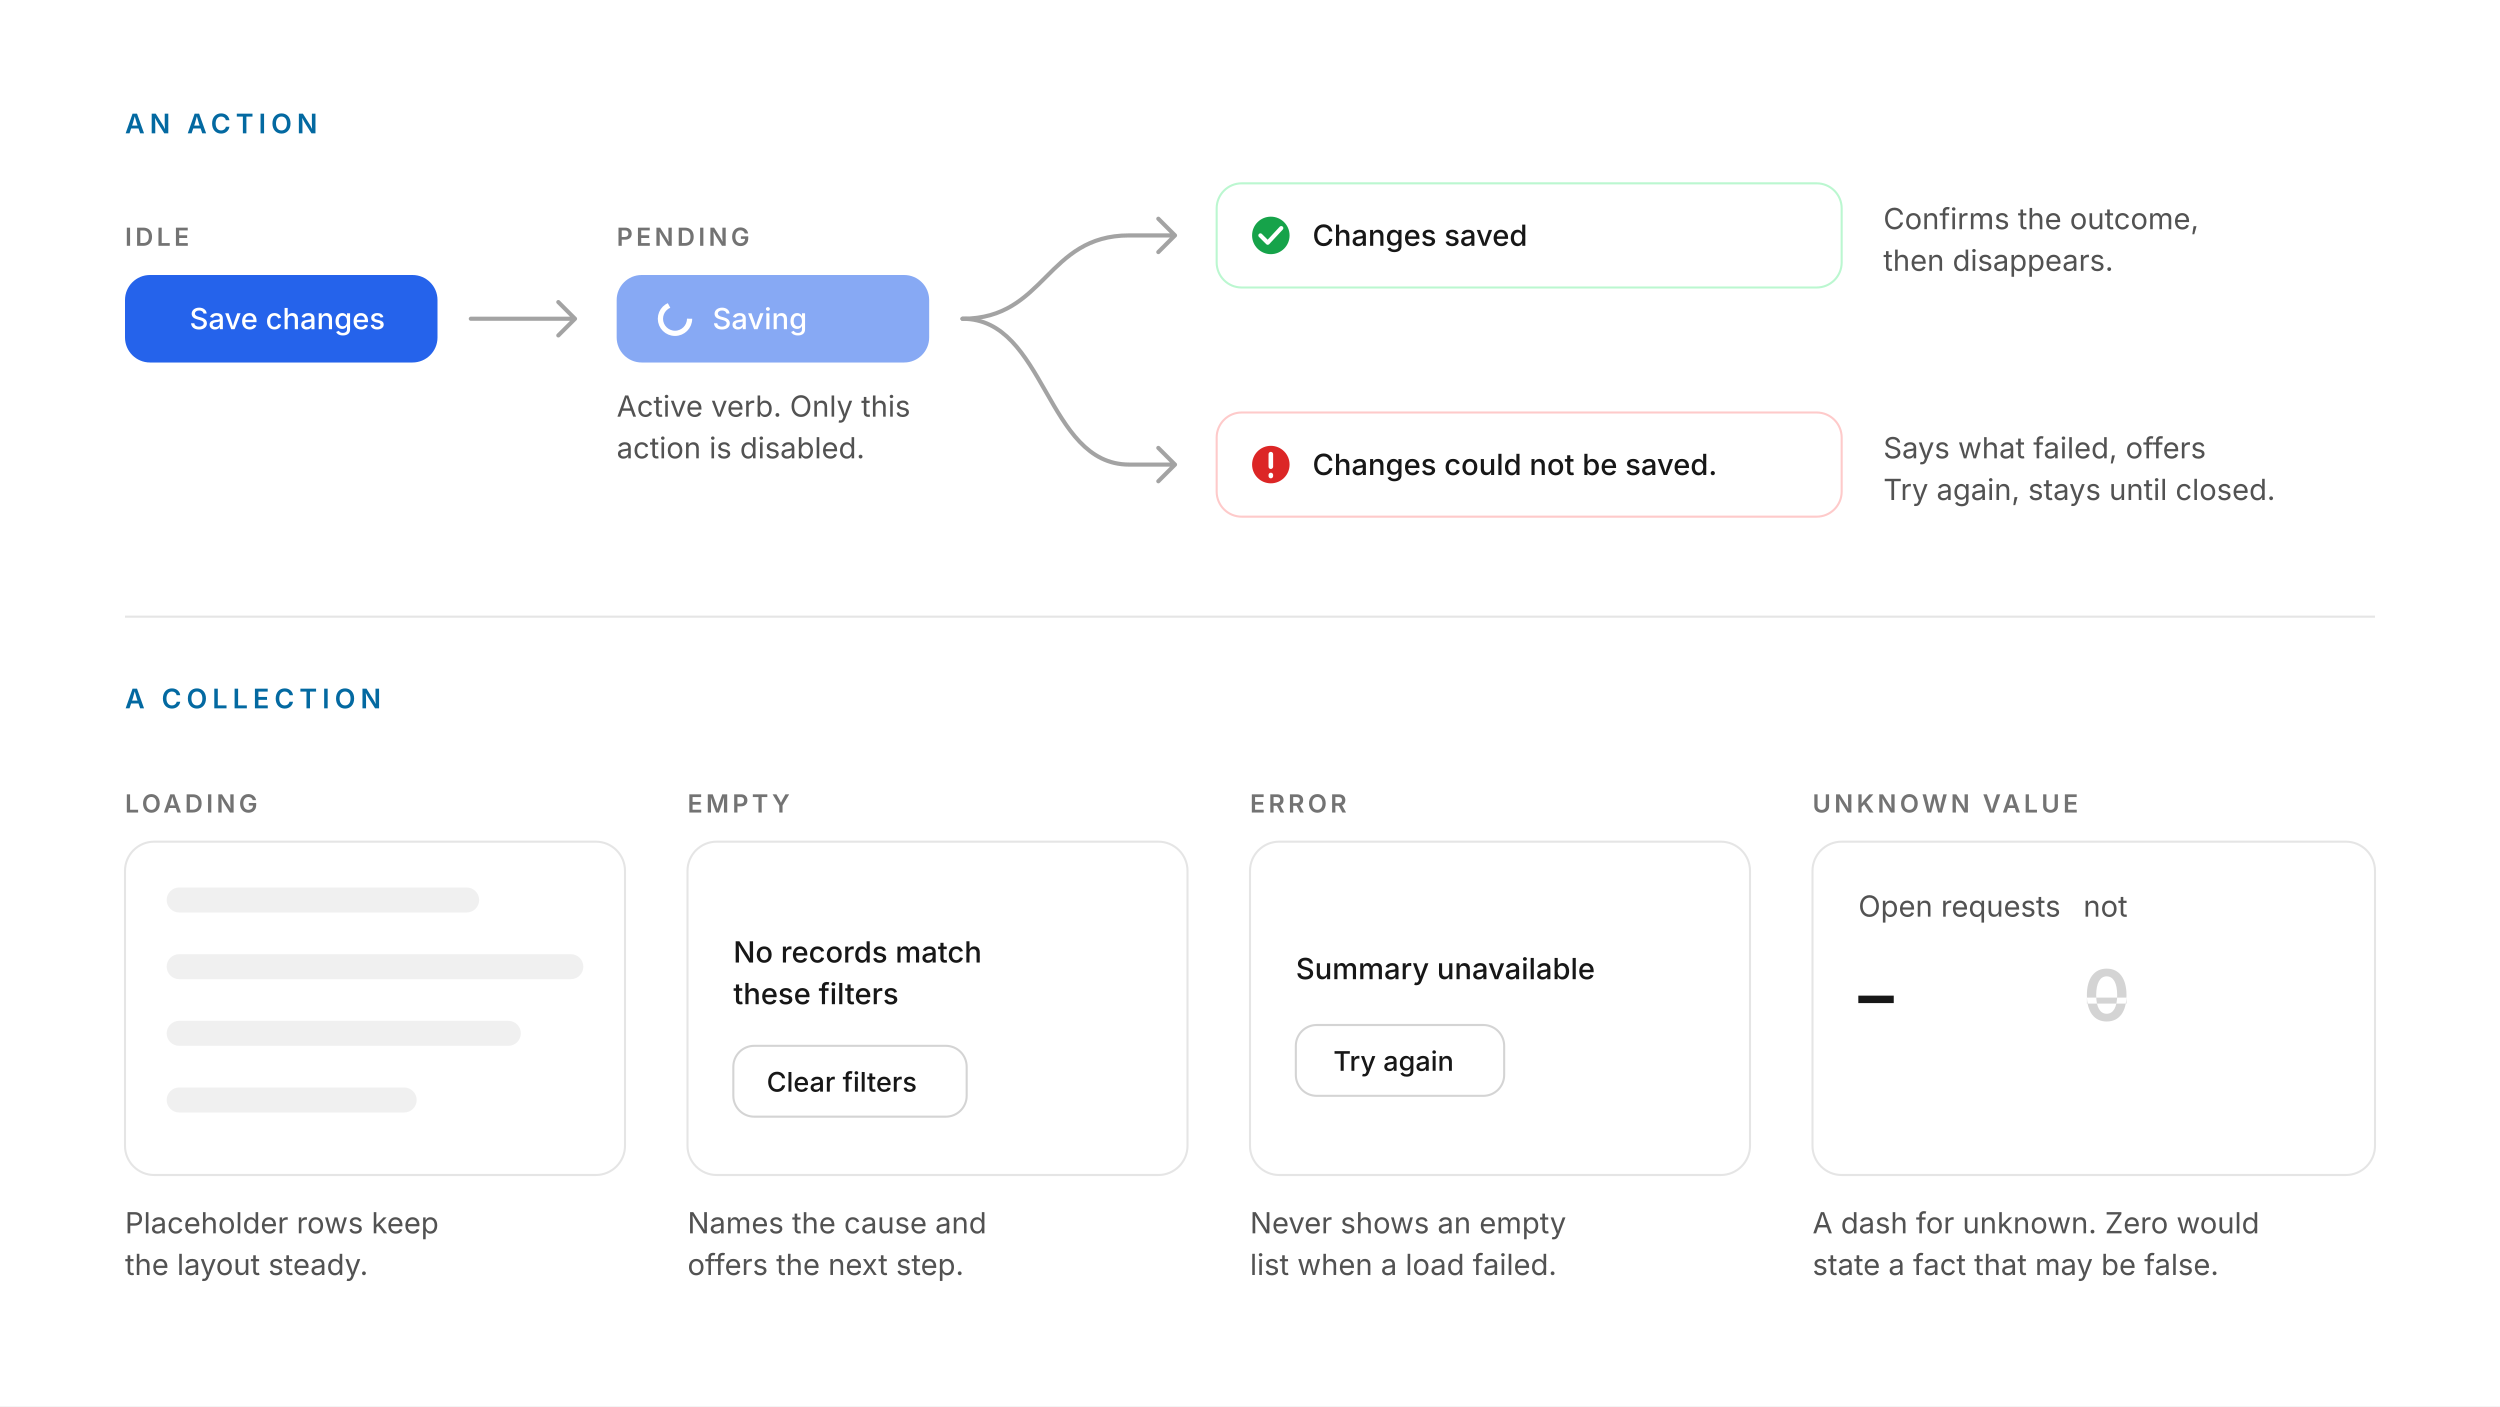
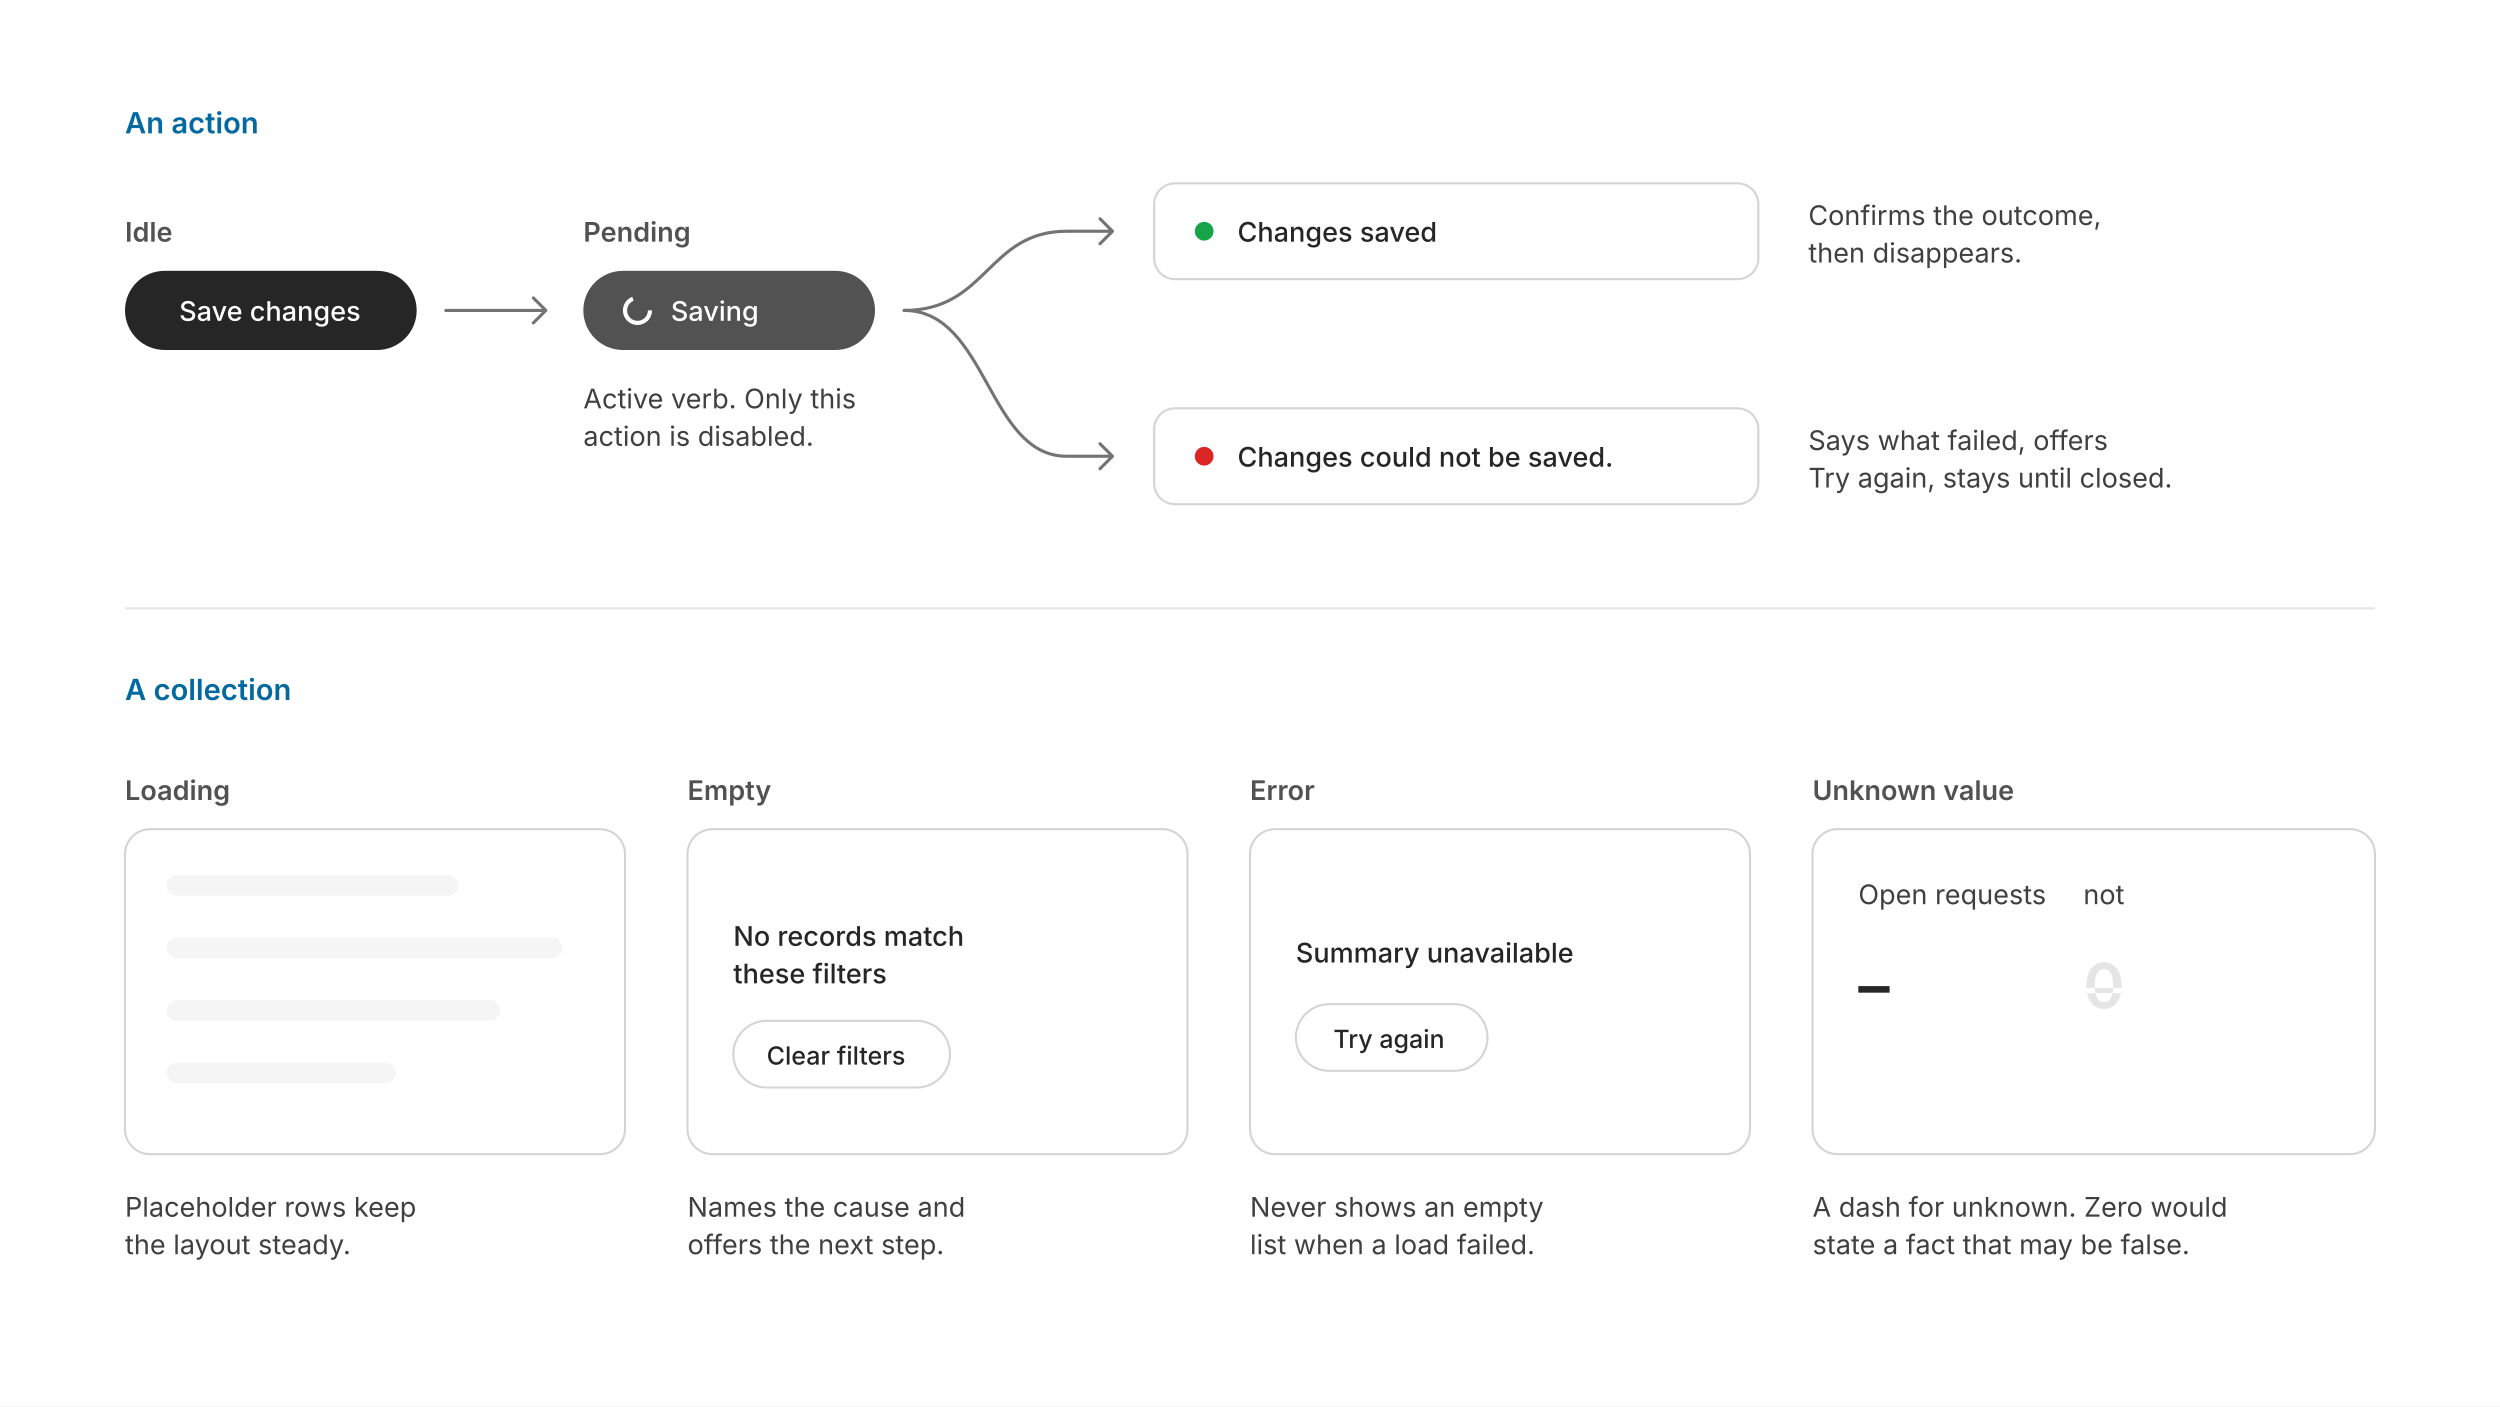
<svg xmlns="http://www.w3.org/2000/svg" width="1200" height="675" viewBox="0 0 1200 675" role="img" aria-labelledby="t d">
  <style>
-     text { font-family: Inter, "Segoe UI", system-ui, -apple-system, sans-serif; fill: #171717; }
-     .kicker { font-size: 13px; font-weight: 600; letter-spacing: 2.4px; fill: #0369a1; }
-     .step { font-size: 12px; font-weight: 600; letter-spacing: 1.6px; fill: #737373; }
-     .body { font-size: 14px; fill: #525252; }
-     .btn { font-size: 14px; font-weight: 500; }
-     .toast { font-size: 14px; font-weight: 500; }
-     .big { font-size: 34px; font-weight: 600; }
+     text { font-family: Inter, "Segoe UI", system-ui, -apple-system, sans-serif; fill: #262626; }
+     .kicker { font-size: 14px; font-weight: 600;  fill: #0369a1; }
+     .step { font-size: 13px; font-weight: 600;  fill: #525252; }
+     .body { font-size: 13px; fill: #404040; }
+     .btn { font-size: 13px; font-weight: 500; }
+     .toast { font-size: 13px; font-weight: 500; fill: #262626; }
+     .big { font-size: 30px; font-weight: 600; }
  </style>
  <rect width="1200" height="675" fill="#ffffff" />
-   <text x="60" y="64" class="kicker">AN ACTION</text>
-   <text x="60" y="118" class="step">IDLE</text>
-   <rect x="60" y="132" width="150" height="42" rx="12" fill="#2563eb" />
-   <text x="91" y="158" class="btn" style="fill:#ffffff">Save changes</text>
-   <g fill="none" stroke="#a3a3a3" stroke-width="2" stroke-linecap="round" stroke-linejoin="round">
-     <path d="M226 153h50M268 145l8 8-8 8" />
+   <text x="60" y="64" class="kicker">An action</text>
+   <text x="60" y="116" class="step">Idle</text>
+   <rect x="60" y="130" width="140" height="38" rx="19" fill="#262626" />
+   <text x="86" y="154" class="btn" style="fill:#ffffff">Save changes</text>
+   <g fill="none" stroke="#737373" stroke-width="1.5" stroke-linecap="round" stroke-linejoin="round">
+     <path d="M214 149h48M256 143l6 6-6 6" />
  </g>
-   <text x="296" y="118" class="step">PENDING</text>
-   <rect x="296" y="132" width="150" height="42" rx="12" fill="#2563eb" opacity="0.55" />
-   <circle cx="324" cy="153" r="7" fill="none" stroke="#ffffff" stroke-width="2.5" stroke-dasharray="30 14" />
-   <text x="342" y="158" class="btn" style="fill:#ffffff">Saving</text>
-   <text x="296" y="200" class="body">Active verb. Only this</text>
-   <text x="296" y="220" class="body">action is disabled.</text>
-   <g fill="none" stroke="#a3a3a3" stroke-width="2" stroke-linecap="round" stroke-linejoin="round">
-     <path d="M462 153c40 0 40-40 80-40h22M556 105l8 8-8 8" />
-     <path d="M462 153c40 0 40 70 80 70h22M556 215l8 8-8 8" />
+   <text x="280" y="116" class="step">Pending</text>
+   <rect x="280" y="130" width="140" height="38" rx="19" fill="#525252" />
+   <circle cx="306" cy="149" r="6" fill="none" stroke="#ffffff" stroke-width="2" stroke-dasharray="26 12" />
+   <text x="322" y="154" class="btn" style="fill:#ffffff">Saving</text>
+   <text x="280" y="196" class="body">Active verb. Only this</text>
+   <text x="280" y="214" class="body">action is disabled.</text>
+   <g fill="none" stroke="#737373" stroke-width="1.5" stroke-linecap="round" stroke-linejoin="round">
+     <path d="M434 149c40 0 40-38 78-38h22M528 105l6 6-6 6" />
+     <path d="M434 149c40 0 40 70 78 70h22M528 213l6 6-6 6" />
  </g>
-   <rect x="584" y="88" width="300" height="50" rx="12" fill="#ffffff" stroke="#bbf7d0" />
-   <circle cx="610" cy="113" r="9" fill="#16a34a" />
-   <path d="M605 113l3.5 3.5 6.5-7" fill="none" stroke="#ffffff" stroke-width="2" stroke-linecap="round" stroke-linejoin="round" />
-   <text x="630" y="118" class="toast">Changes saved</text>
-   <text x="904" y="110" class="body">Confirms the outcome,</text>
-   <text x="904" y="130" class="body">then disappears.</text>
-   <rect x="584" y="198" width="300" height="50" rx="12" fill="#ffffff" stroke="#fecaca" />
-   <circle cx="610" cy="223" r="9" fill="#dc2626" />
-   <path d="M610 218v6M610 228v0.5" fill="none" stroke="#ffffff" stroke-width="2.2" stroke-linecap="round" />
-   <text x="630" y="228" class="toast">Changes could not be saved.</text>
-   <text x="904" y="220" class="body">Says what failed, offers</text>
-   <text x="904" y="240" class="body">Try again, stays until closed.</text>
-   <line x1="60" y1="296" x2="1140" y2="296" stroke="#e5e5e5" />
-   <text x="60" y="340" class="kicker">A COLLECTION</text>
-   <text x="60" y="390" class="step">LOADING</text>
-   <rect x="60" y="404" width="240" height="160" rx="14" fill="#ffffff" stroke="#e5e5e5" />
-   <rect x="80" y="426" width="150" height="12" rx="6" fill="#f0f0f0" />
-   <rect x="80" y="458" width="200" height="12" rx="6" fill="#f0f0f0" />
-   <rect x="80" y="490" width="170" height="12" rx="6" fill="#f0f0f0" />
-   <rect x="80" y="522" width="120" height="12" rx="6" fill="#f0f0f0" />
-   <text x="60" y="592" class="body">Placeholder rows keep</text>
-   <text x="60" y="612" class="body">the layout steady.</text>
-   <text x="330" y="390" class="step">EMPTY</text>
-   <rect x="330" y="404" width="240" height="160" rx="14" fill="#ffffff" stroke="#e5e5e5" />
-   <text x="352" y="462" class="toast" style="font-size:14px">No records match</text>
-   <text x="352" y="482" class="toast" style="font-size:14px">these filters</text>
-   <rect x="352" y="502" width="112" height="34" rx="10" fill="#ffffff" stroke="#d4d4d4" />
-   <text x="368" y="524" class="btn" style="font-size:13px">Clear filters</text>
-   <text x="330" y="592" class="body">Names the cause and</text>
-   <text x="330" y="612" class="body">offers the next step.</text>
-   <text x="600" y="390" class="step">ERROR</text>
-   <rect x="600" y="404" width="240" height="160" rx="14" fill="#ffffff" stroke="#e5e5e5" />
-   <text x="622" y="470" class="toast">Summary unavailable</text>
-   <rect x="622" y="492" width="100" height="34" rx="10" fill="#ffffff" stroke="#d4d4d4" />
-   <text x="640" y="514" class="btn" style="font-size:13px">Try again</text>
-   <text x="600" y="592" class="body">Never shows an empty</text>
-   <text x="600" y="612" class="body">list when a load failed.</text>
-   <text x="870" y="390" class="step">UNKNOWN VALUE</text>
-   <rect x="870" y="404" width="270" height="160" rx="14" fill="#ffffff" stroke="#e5e5e5" />
-   <text x="892" y="440" class="body">Open requests</text>
-   <text x="892" y="490" class="big">–</text>
-   <text x="1000" y="440" class="body">not</text>
-   <text x="1000" y="490" class="big" style="fill:#d4d4d4;text-decoration:line-through">0</text>
-   <text x="870" y="592" class="body">A dash for unknown. Zero would</text>
-   <text x="870" y="612" class="body">state a fact that may be false.</text>
+   <rect x="554" y="88" width="290" height="46" rx="10" fill="#ffffff" stroke="#d4d4d4" />
+   <circle cx="578" cy="111" r="4.5" fill="#16a34a" />
+   <text x="594" y="116" class="toast">Changes saved</text>
+   <text x="868" y="108" class="body">Confirms the outcome,</text>
+   <text x="868" y="126" class="body">then disappears.</text>
+   <rect x="554" y="196" width="290" height="46" rx="10" fill="#ffffff" stroke="#d4d4d4" />
+   <circle cx="578" cy="219" r="4.5" fill="#dc2626" />
+   <text x="594" y="224" class="toast">Changes could not be saved.</text>
+   <text x="868" y="216" class="body">Says what failed, offers</text>
+   <text x="868" y="234" class="body">Try again, stays until closed.</text>
+   <line x1="60" y1="292" x2="1140" y2="292" stroke="#e5e5e5" />
+   <text x="60" y="336" class="kicker">A collection</text>
+   <text x="60" y="384" class="step">Loading</text>
+   <rect x="60" y="398" width="240" height="156" rx="12" fill="#ffffff" stroke="#d4d4d4" />
+   <rect x="80" y="420" width="140" height="10" rx="5" fill="#f5f5f5" />
+   <rect x="80" y="450" width="190" height="10" rx="5" fill="#f5f5f5" />
+   <rect x="80" y="480" width="160" height="10" rx="5" fill="#f5f5f5" />
+   <rect x="80" y="510" width="110" height="10" rx="5" fill="#f5f5f5" />
+   <text x="60" y="584" class="body">Placeholder rows keep</text>
+   <text x="60" y="602" class="body">the layout steady.</text>
+   <text x="330" y="384" class="step">Empty</text>
+   <rect x="330" y="398" width="240" height="156" rx="12" fill="#ffffff" stroke="#d4d4d4" />
+   <text x="352" y="454" class="toast">No records match</text>
+   <text x="352" y="472" class="toast">these filters</text>
+   <rect x="352" y="490" width="104" height="32" rx="16" fill="#ffffff" stroke="#d4d4d4" />
+   <text x="368" y="511" class="btn" style="font-size:12px">Clear filters</text>
+   <text x="330" y="584" class="body">Names the cause and</text>
+   <text x="330" y="602" class="body">offers the next step.</text>
+   <text x="600" y="384" class="step">Error</text>
+   <rect x="600" y="398" width="240" height="156" rx="12" fill="#ffffff" stroke="#d4d4d4" />
+   <text x="622" y="462" class="toast">Summary unavailable</text>
+   <rect x="622" y="482" width="92" height="32" rx="16" fill="#ffffff" stroke="#d4d4d4" />
+   <text x="640" y="503" class="btn" style="font-size:12px">Try again</text>
+   <text x="600" y="584" class="body">Never shows an empty</text>
+   <text x="600" y="602" class="body">list when a load failed.</text>
+   <text x="870" y="384" class="step">Unknown value</text>
+   <rect x="870" y="398" width="270" height="156" rx="12" fill="#ffffff" stroke="#d4d4d4" />
+   <text x="892" y="434" class="body">Open requests</text>
+   <text x="892" y="484" class="big">–</text>
+   <text x="1000" y="434" class="body">not</text>
+   <text x="1000" y="484" class="big" style="fill:#e5e5e5;text-decoration:line-through">0</text>
+   <text x="870" y="584" class="body">A dash for unknown. Zero would</text>
+   <text x="870" y="602" class="body">state a fact that may be false.</text>
</svg>
